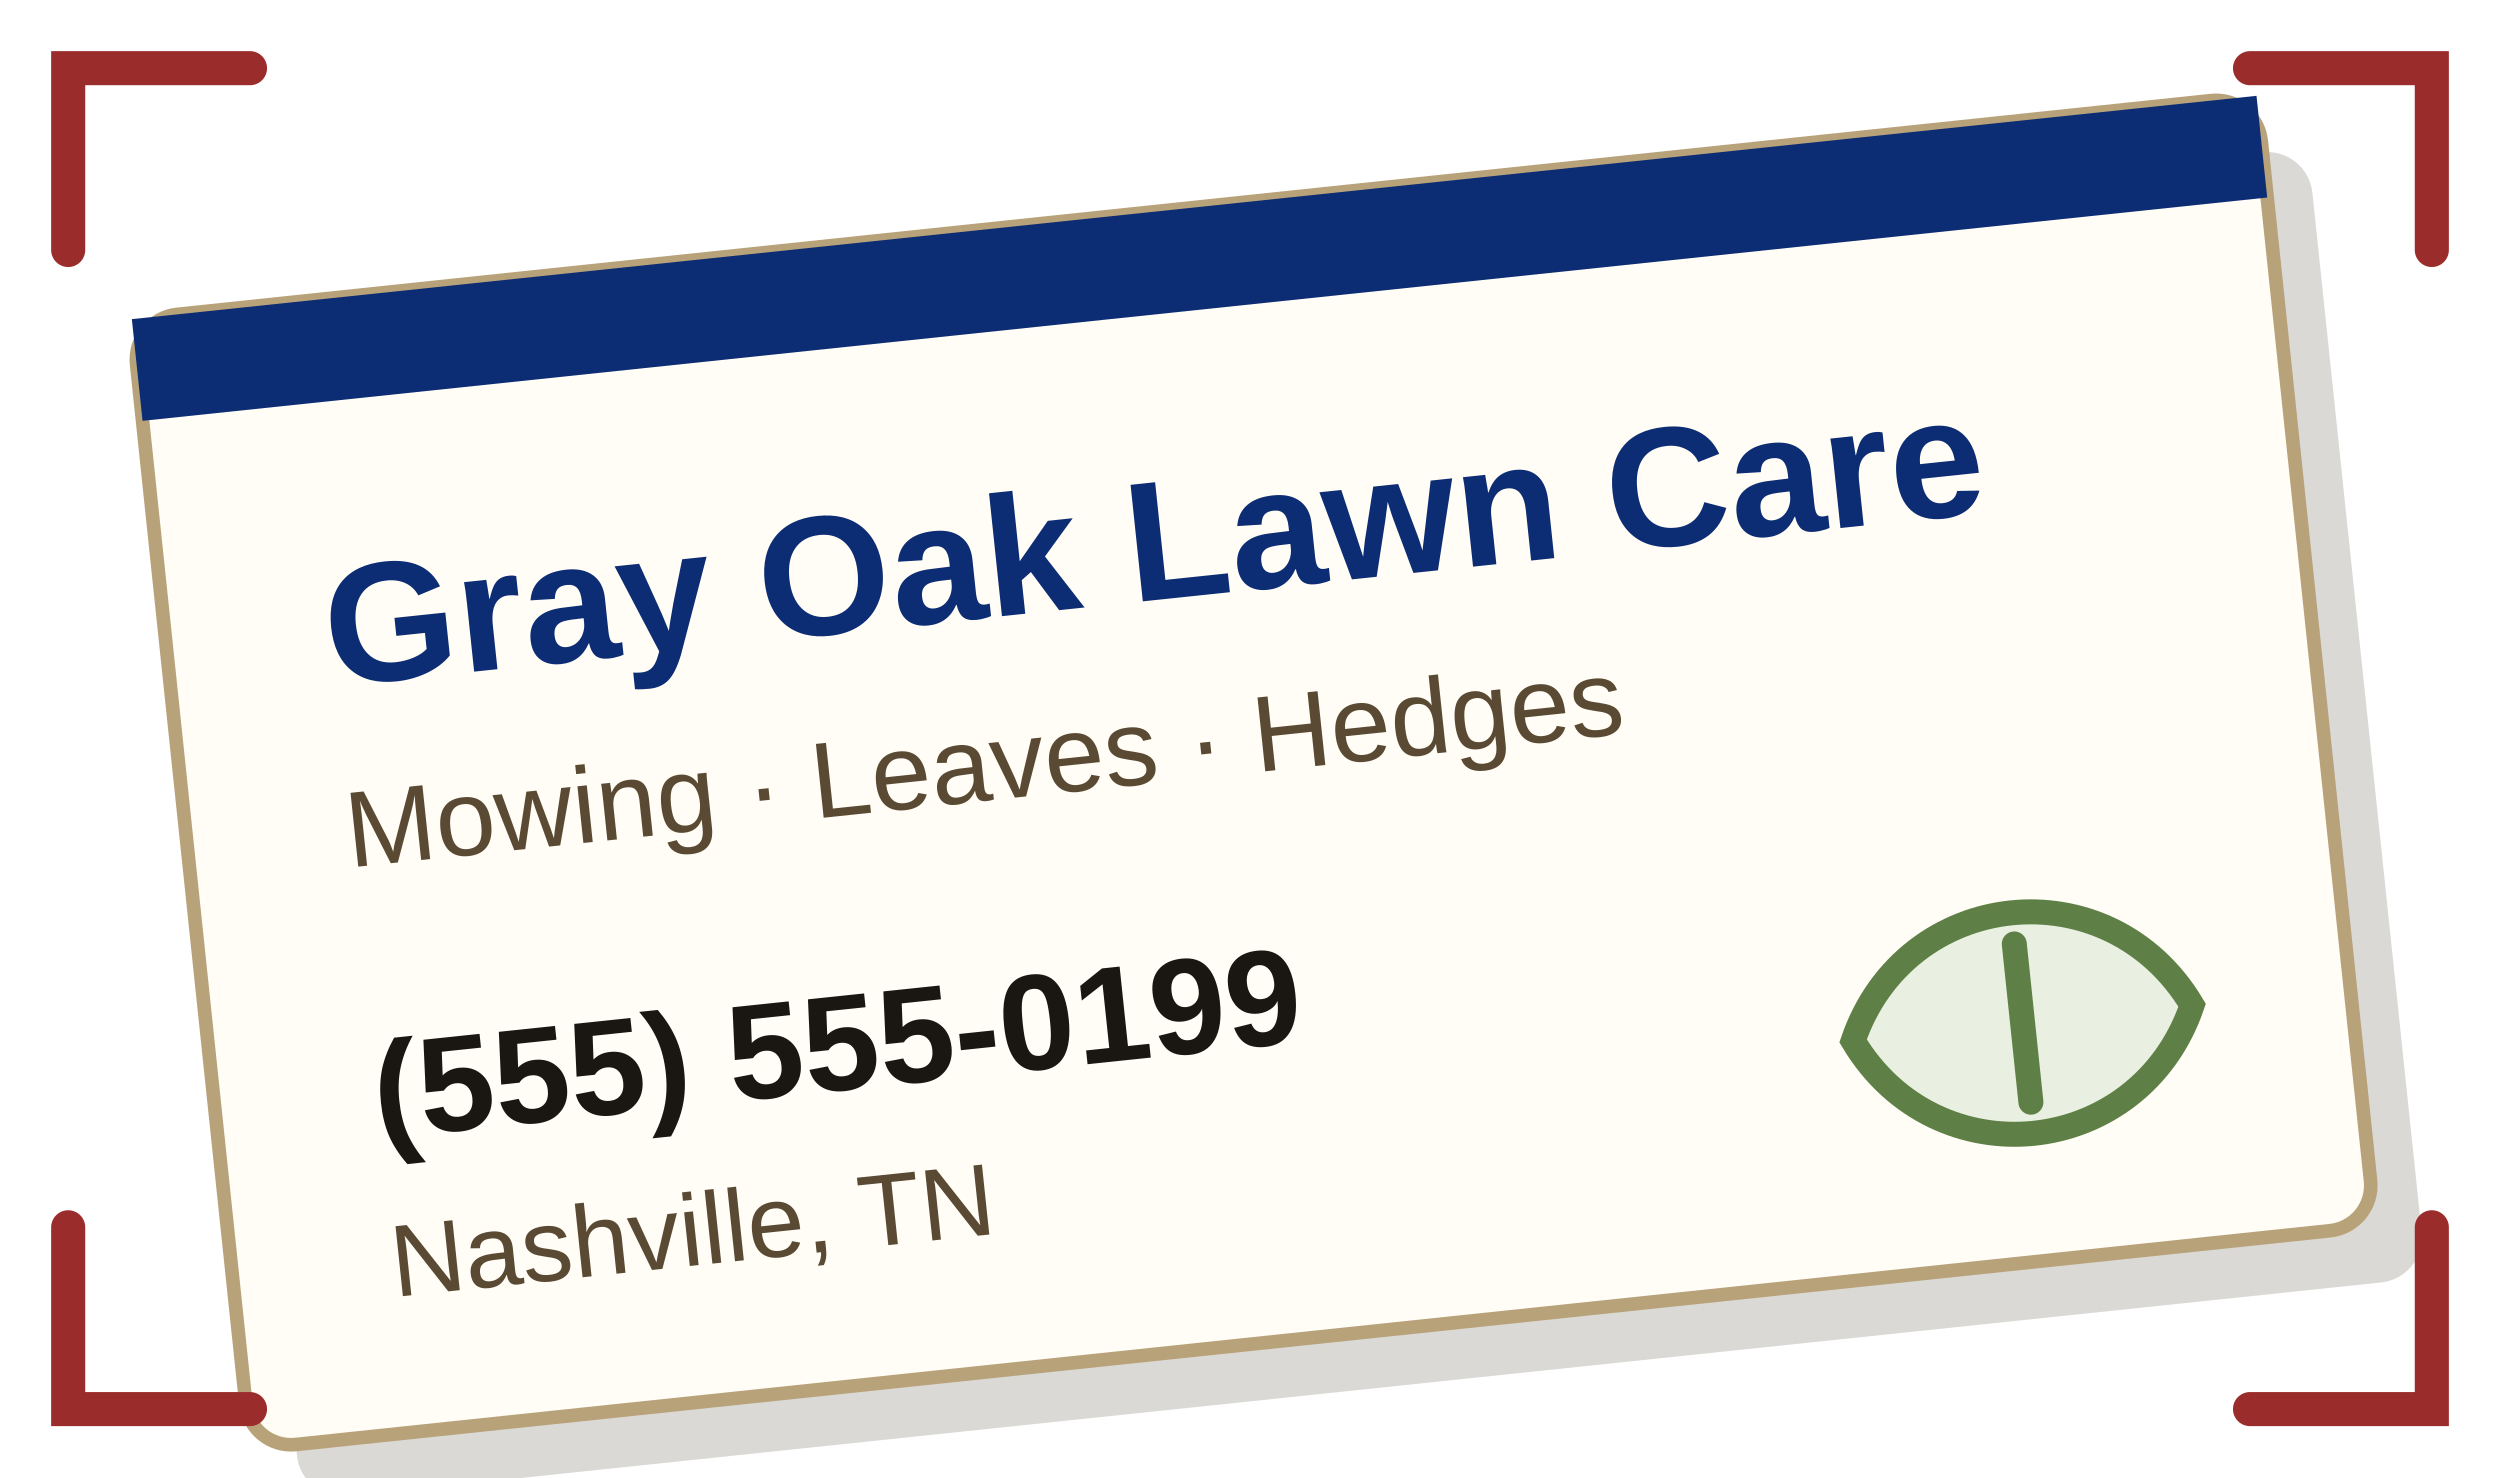
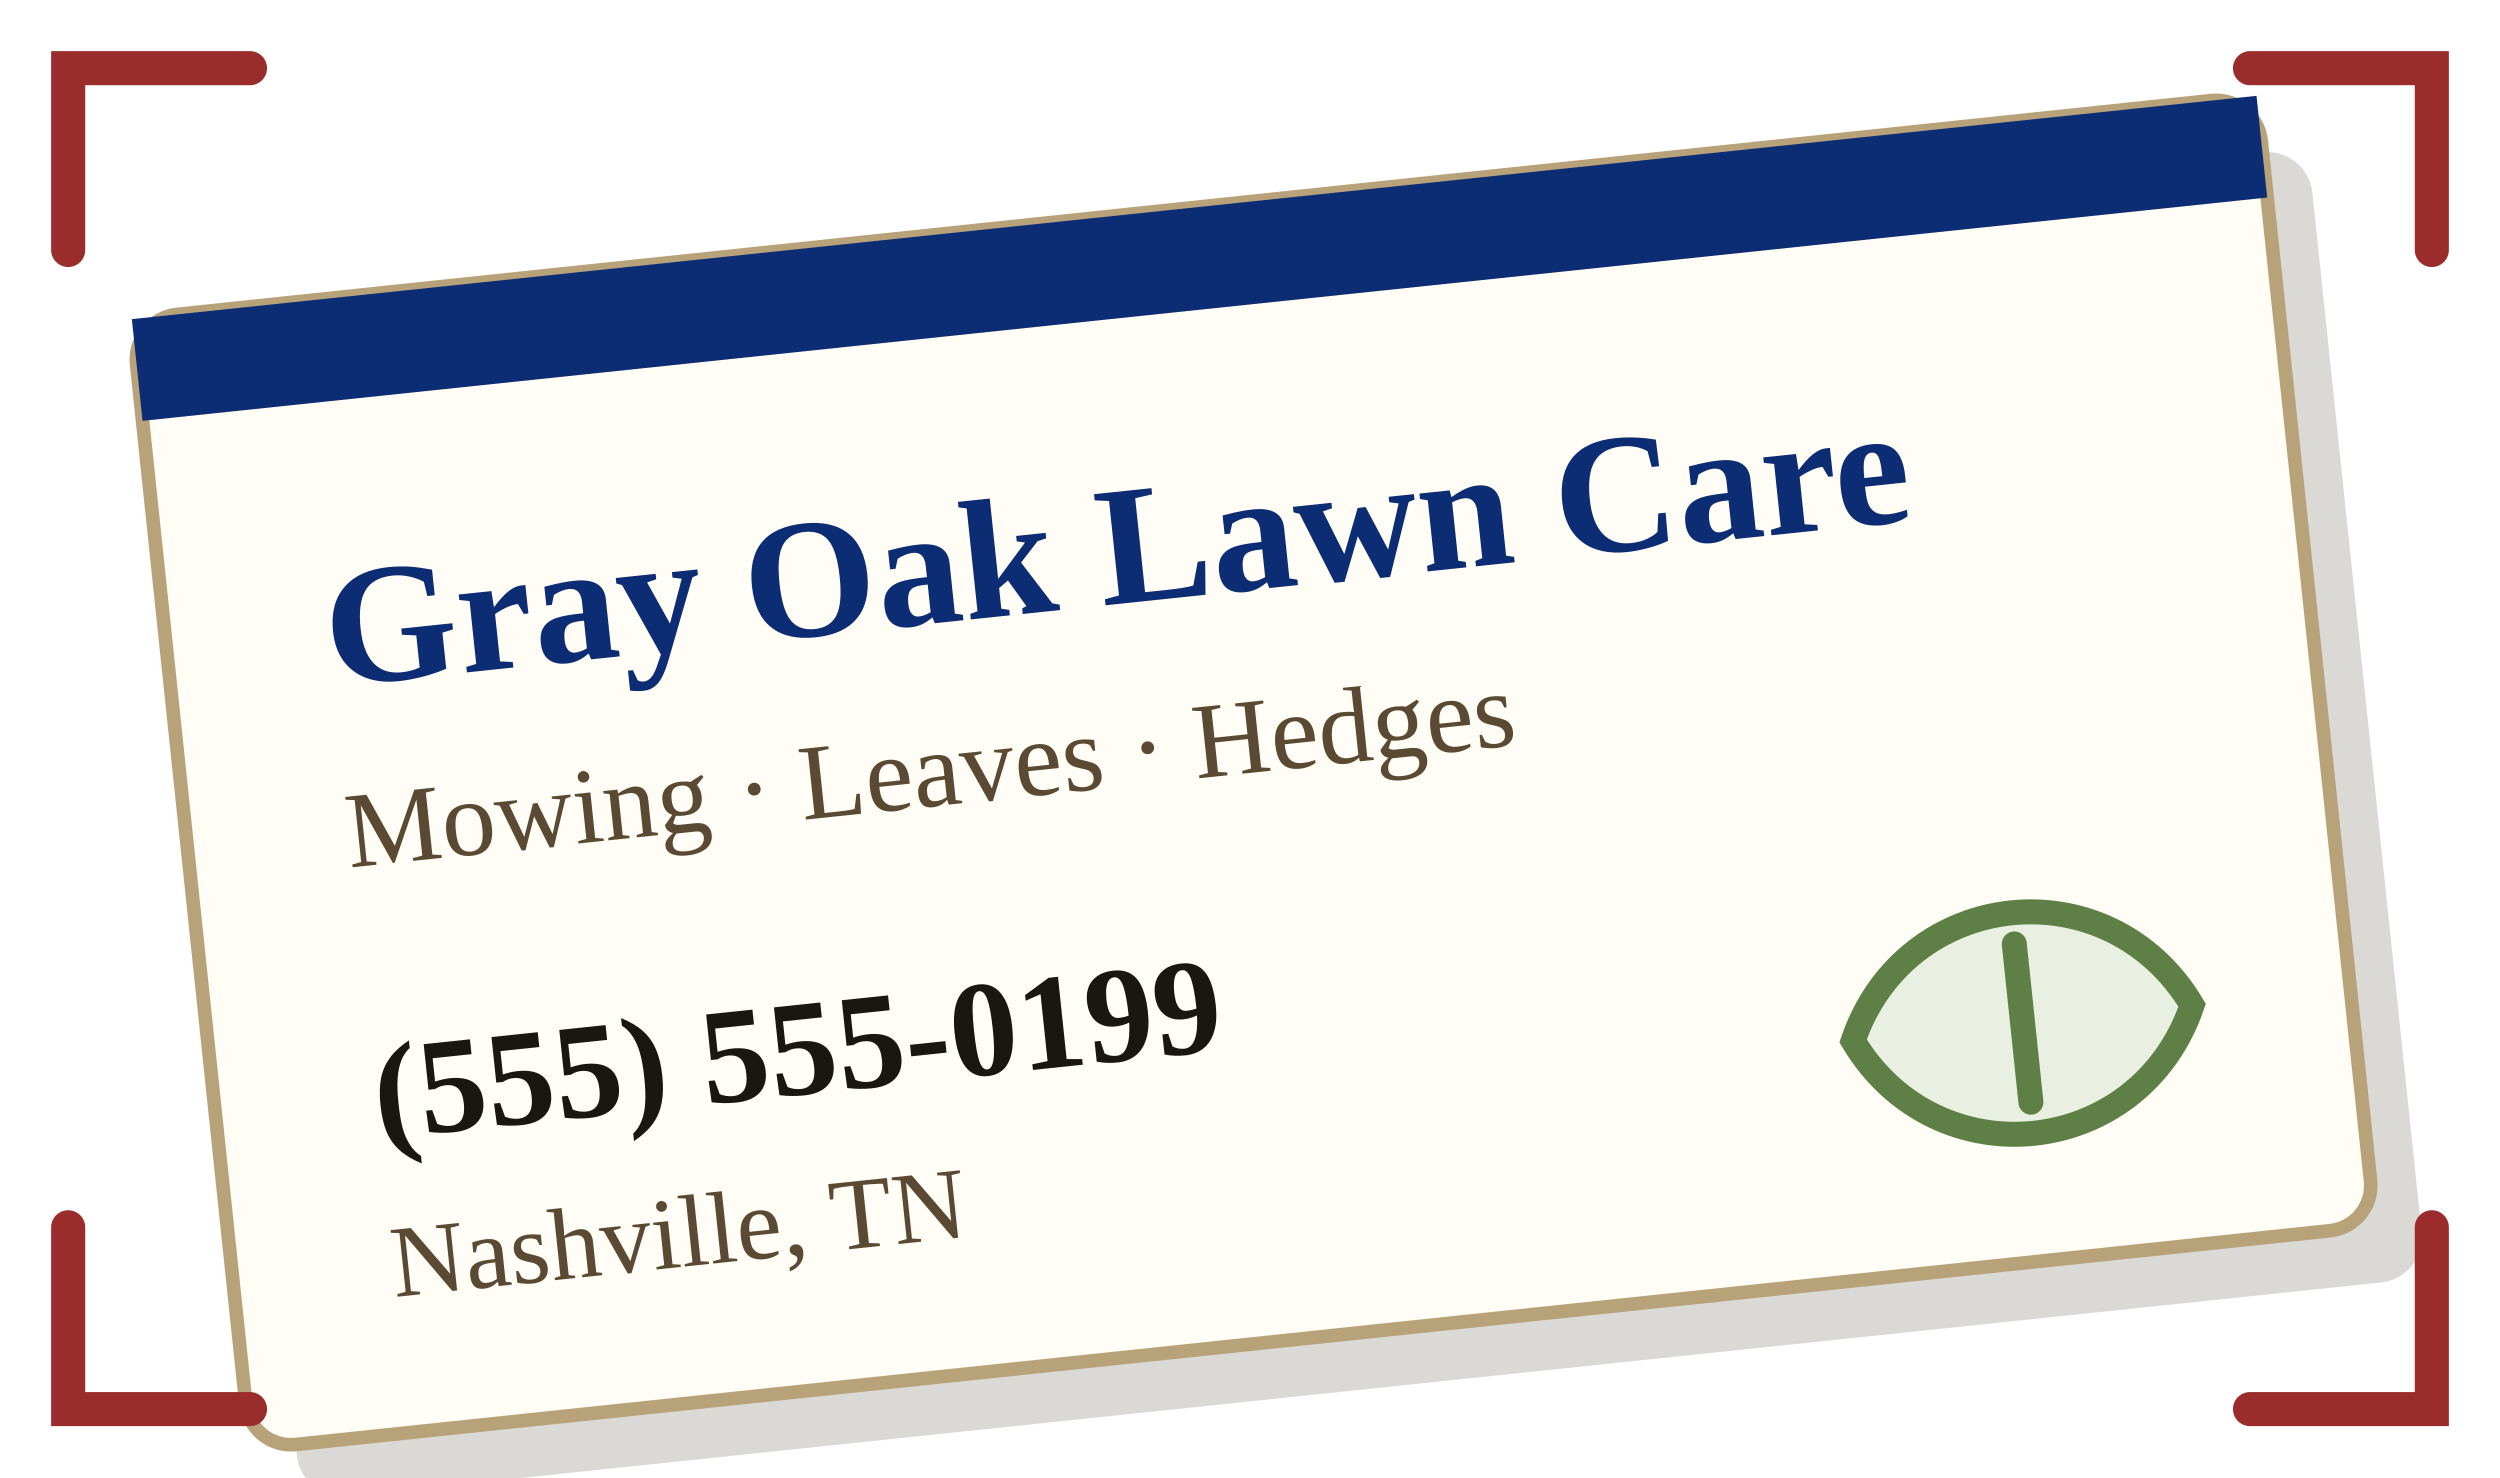
<svg xmlns="http://www.w3.org/2000/svg" viewBox="0 0 220 130" width="220" height="130" role="img" aria-label="A business card">
  <g transform="rotate(-6 110 65)">
    <rect x="16" y="18" width="188" height="100" rx="4" fill="#3A2A16" opacity=".18" transform="translate(4 5)" />
    <rect x="16" y="18" width="188" height="100" rx="4" fill="#FFFDF6" stroke="#B8A27A" stroke-width="1.2" />
    <rect x="16" y="18" width="188" height="9" fill="#0C2C73" />
-     <g font-family="'Fira Sans Condensed','Arial Narrow',Arial,sans-serif" fill="#1A1612">
+     <g font-family="Georgia,'Times New Roman',serif" fill="#1A1612">
      <text x="30" y="52" font-size="15" font-weight="700" fill="#0C2C73">Gray Oak Lawn Care</text>
      <text x="30" y="68" font-size="9.5" fill="#5A4A33">Mowing · Leaves · Hedges</text>
      <text x="30" y="92" font-size="12" font-weight="700">(555) 555-0199</text>
      <text x="30" y="106" font-size="9" fill="#5A4A33">Nashville, TN</text>
    </g>
    <g fill="none" stroke="#0C2C73" stroke-width="2.2" stroke-linecap="round">
      <path d="M160 97 c 6 -13 24 -13 30 0 c -6 13 -24 13 -30 0 z" fill="#E9F0E1" stroke="#5E7F45" />
      <path d="M175 90 v 14" stroke="#5E7F45" />
    </g>
  </g>
  <g fill="none" stroke="#9B2C2C" stroke-width="3" stroke-linecap="round">
    <path d="M6 22 V 6 H 22" />
    <path d="M198 6 H 214 V 22" />
    <path d="M214 108 V 124 H 198" />
    <path d="M22 124 H 6 V 108" />
  </g>
</svg>
